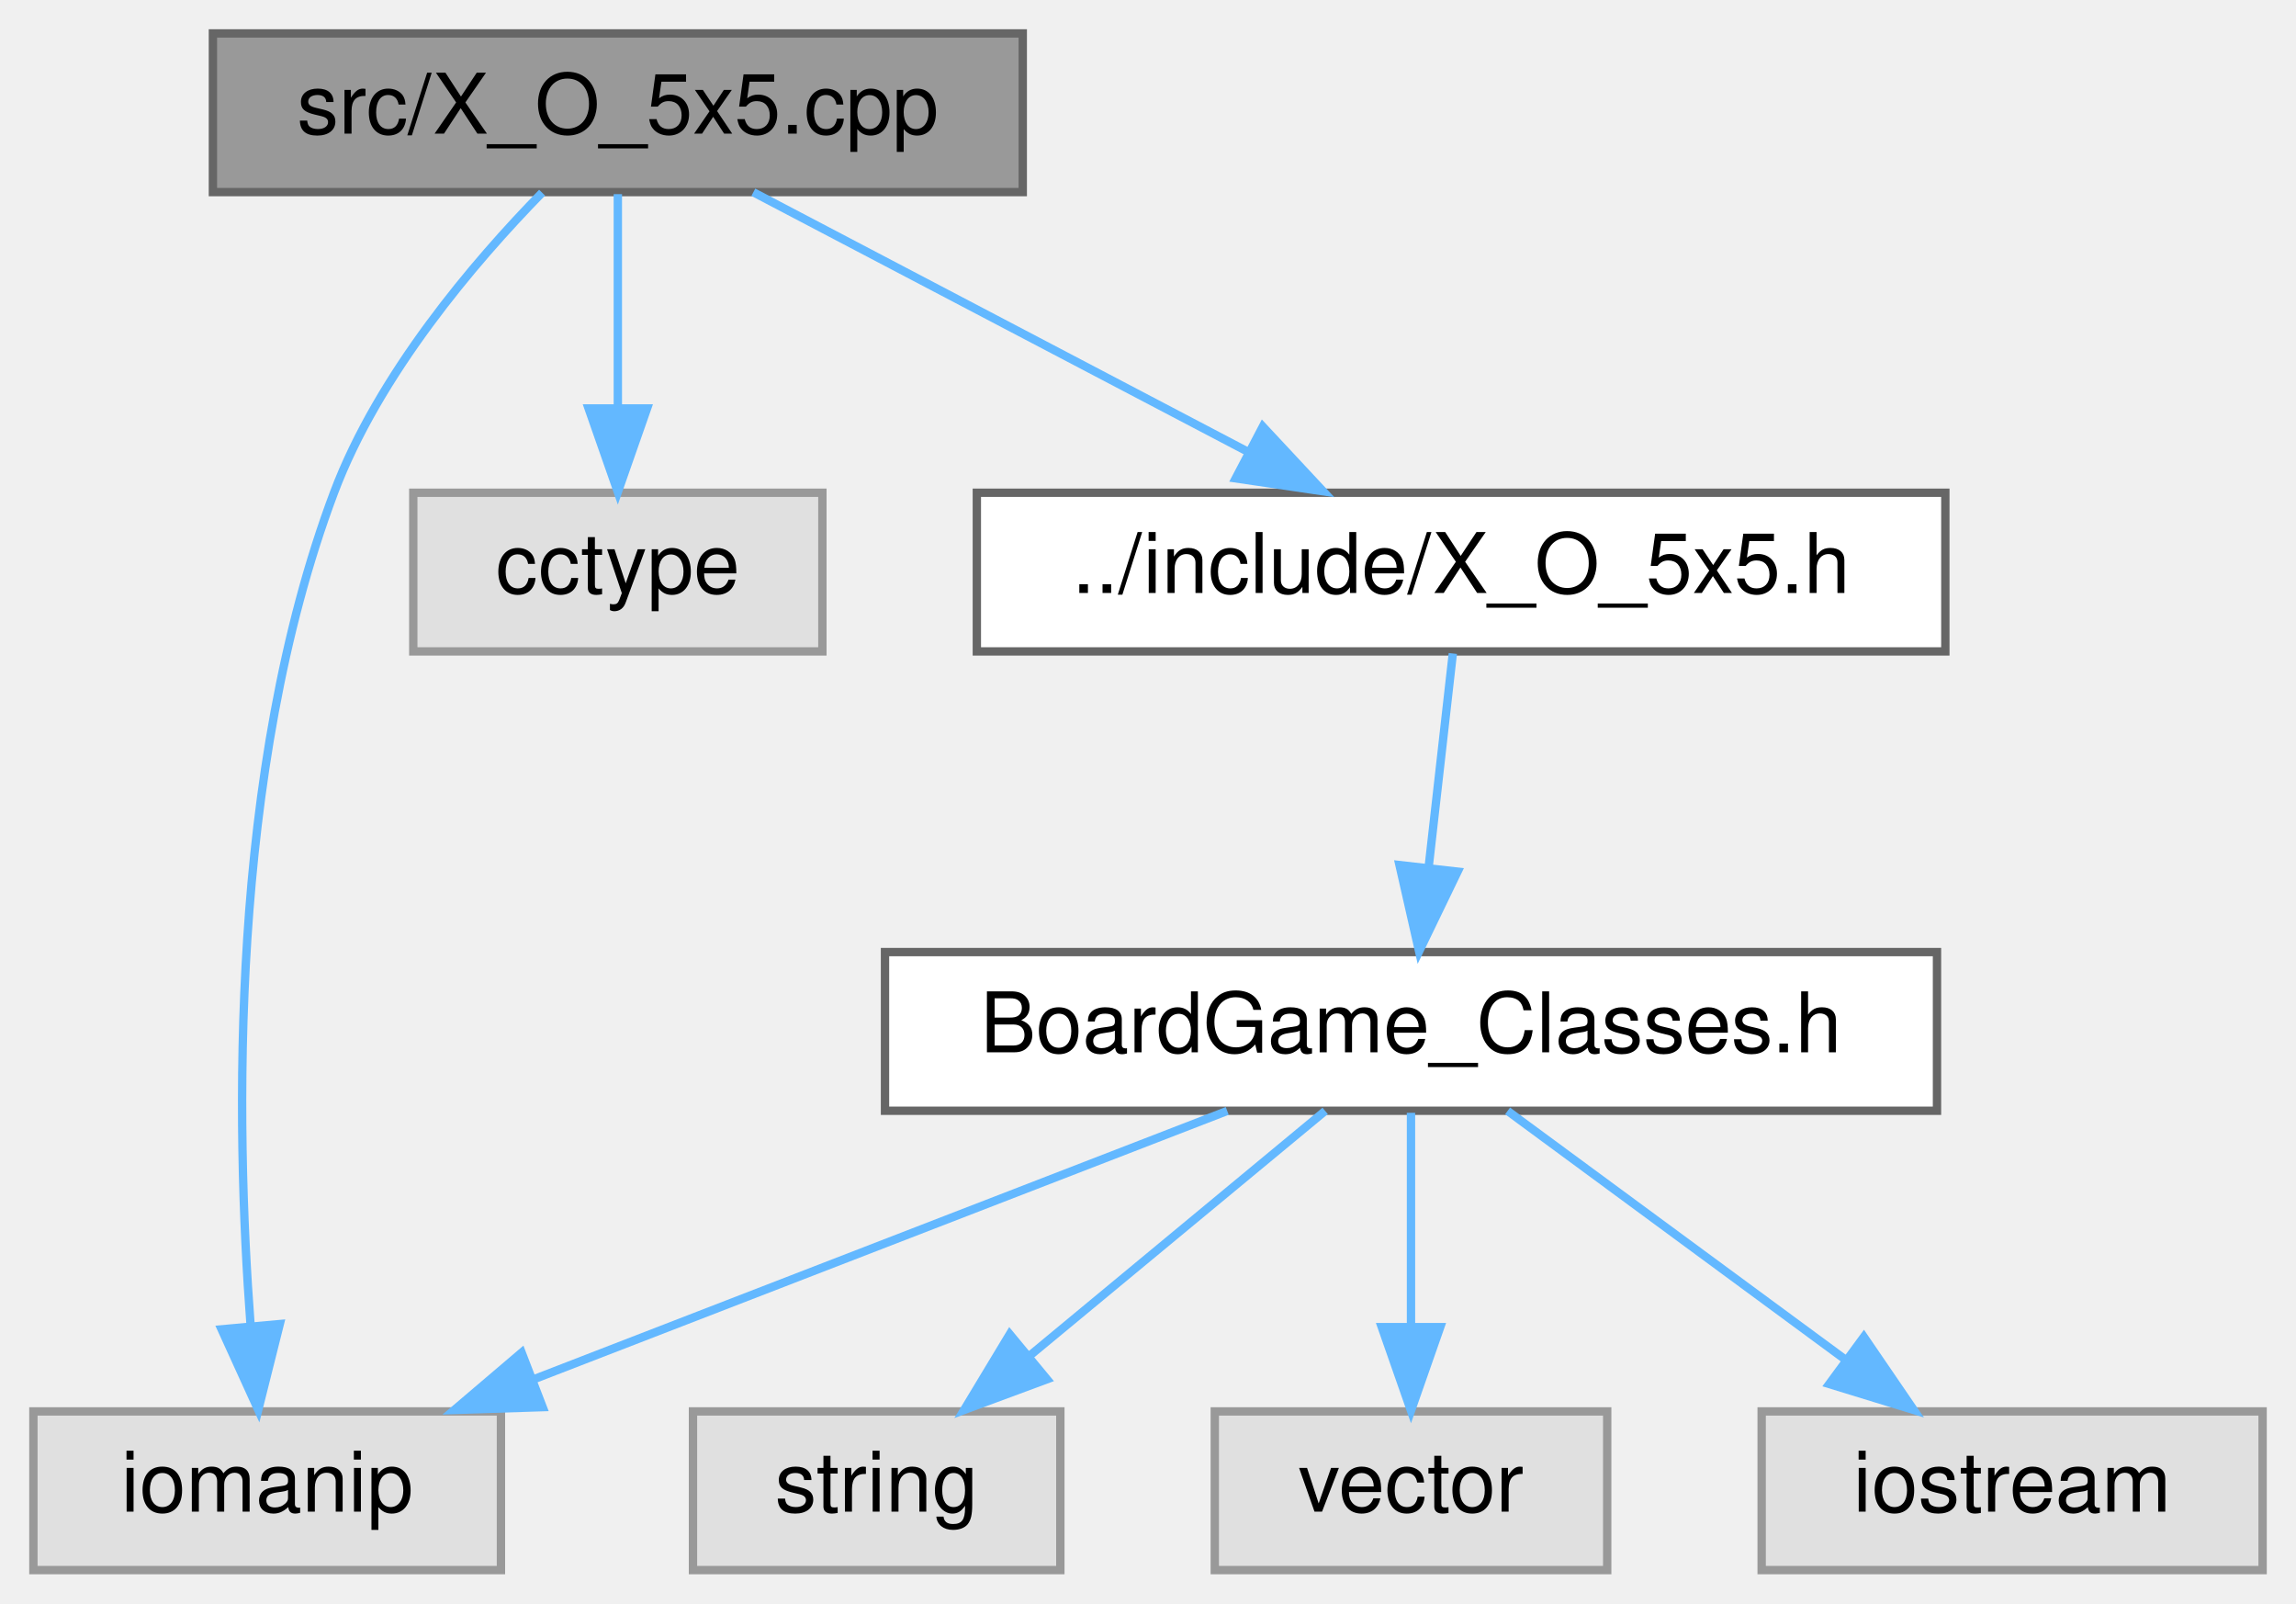
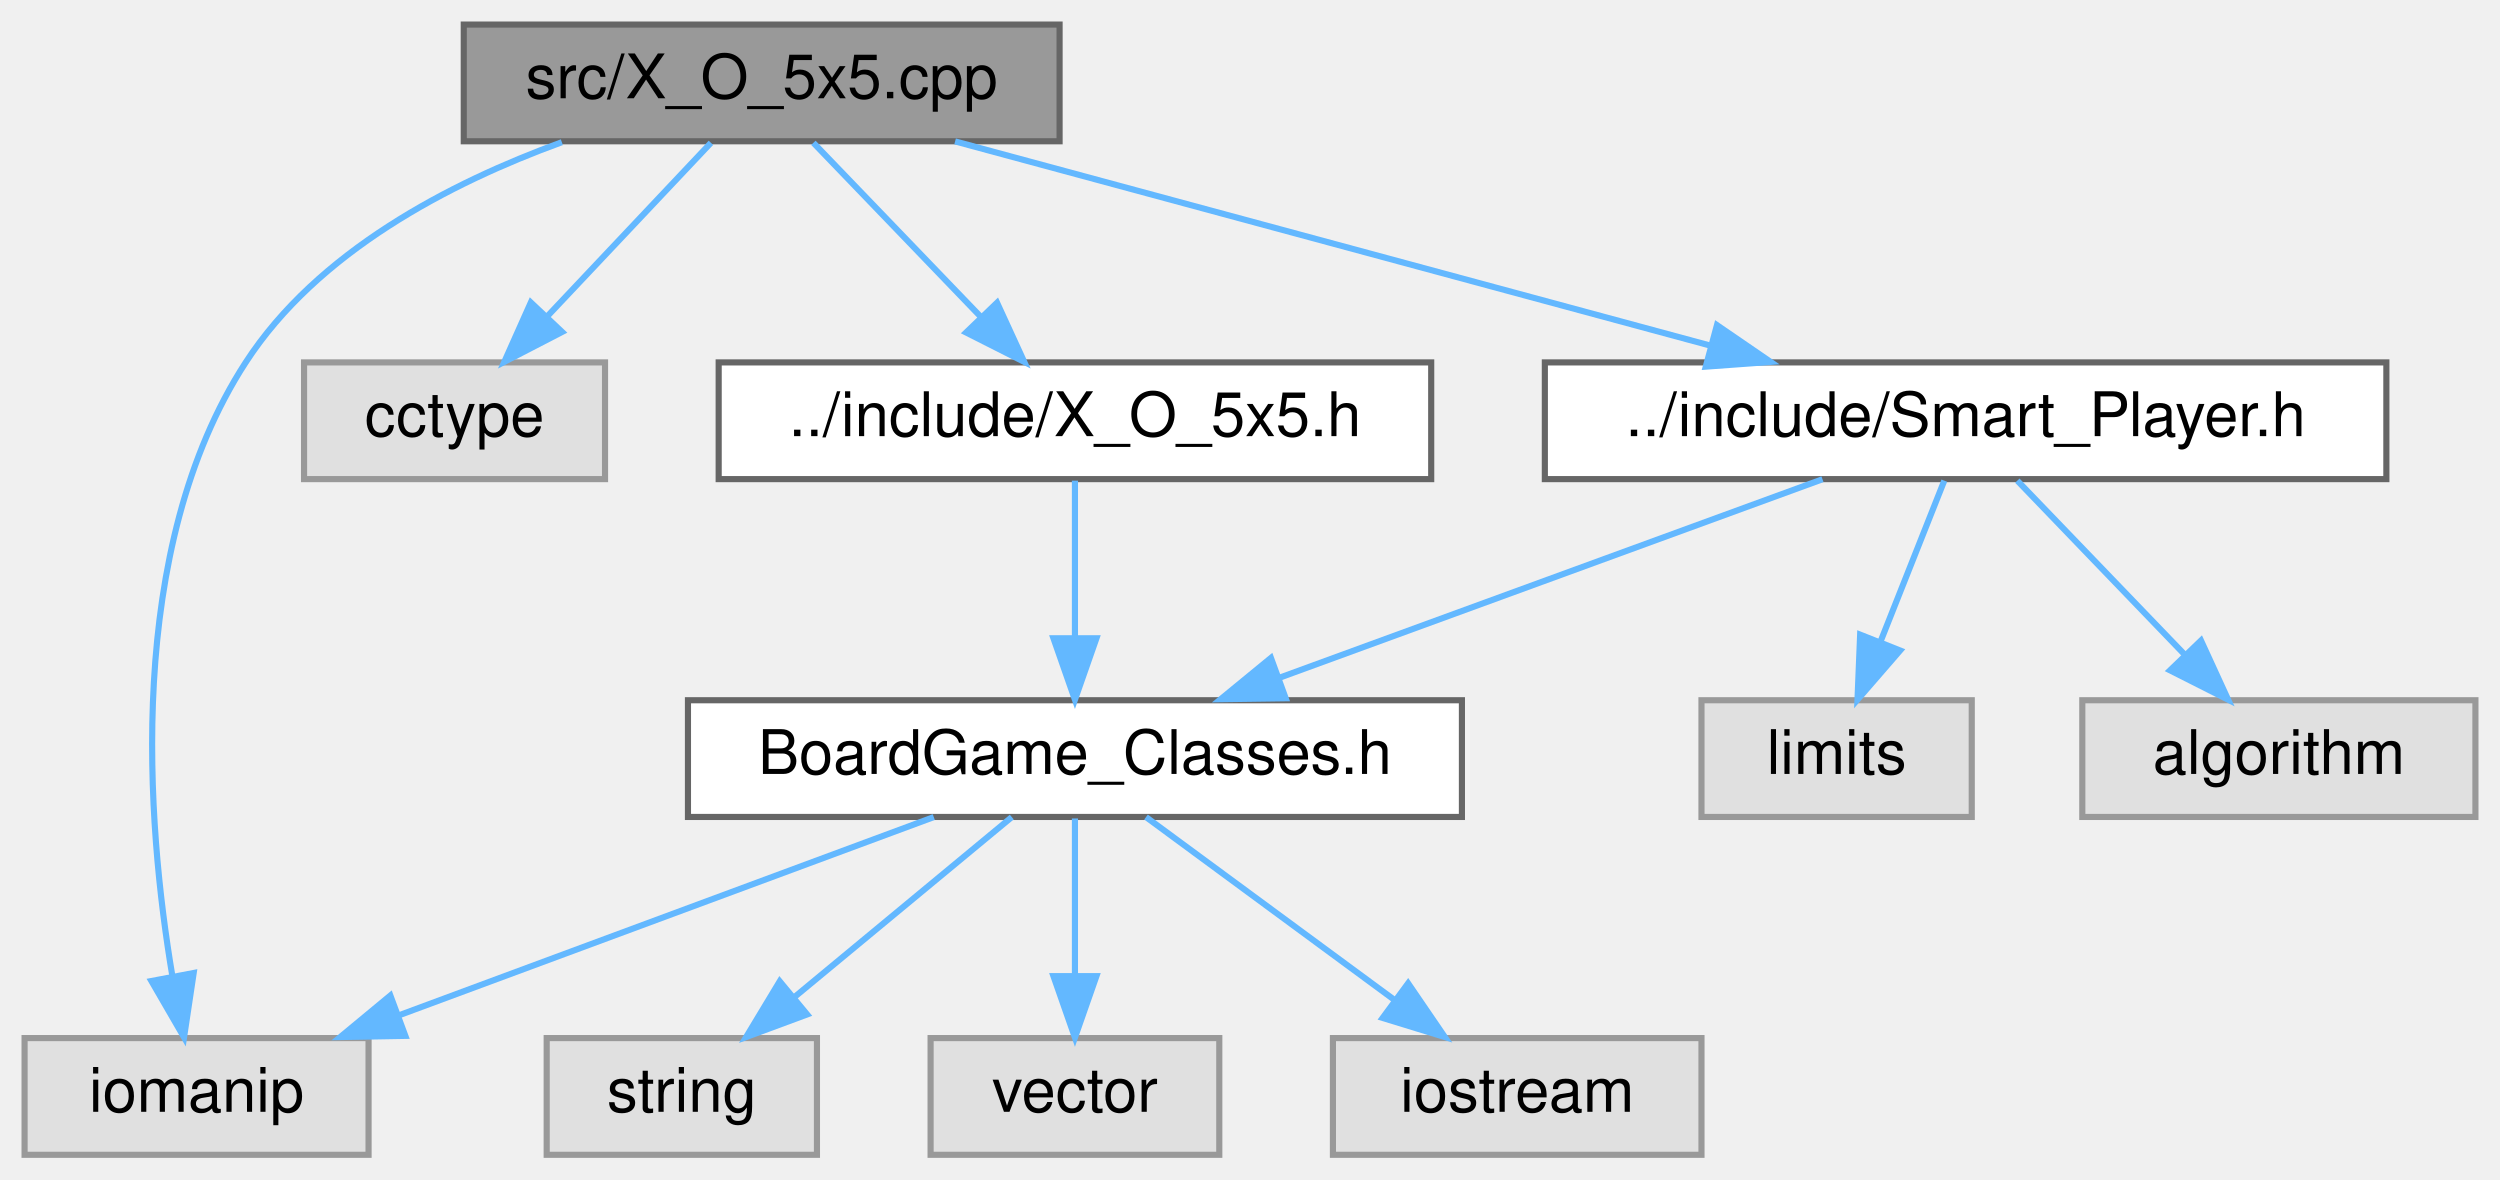
- <svg xmlns="http://www.w3.org/2000/svg" xmlns:xlink="http://www.w3.org/1999/xlink" width="275pt" height="192pt" viewBox="0.00 0.00 275.00 192.00">
+ <svg xmlns="http://www.w3.org/2000/svg" xmlns:xlink="http://www.w3.org/1999/xlink" width="407pt" height="192pt" viewBox="0.00 0.00 407.00 192.00">
  <g id="graph0" class="graph" transform="scale(1 1) rotate(0) translate(4 188)">
    <g id="Node000001" class="node">
      <g id="a_Node000001">
        <a xlink:title=" ">
-           <polygon fill="#999999" stroke="#666666" points="118.5,-184 21.5,-184 21.5,-165 118.5,-165 118.5,-184" />
-           <text text-anchor="middle" x="70" y="-172" font-family="Helvetica,sans-Serif" font-size="10.00">src/X_O_5x5.cpp</text>
+           <polygon fill="#999999" stroke="#666666" points="168.5,-184 71.5,-184 71.5,-165 168.5,-165 168.5,-184" />
+           <text text-anchor="middle" x="120" y="-172" font-family="Helvetica,sans-Serif" font-size="10.00">src/X_O_5x5.cpp</text>
        </a>
      </g>
    </g>
    <g id="Node000002" class="node">
      <g id="a_Node000002">
        <a xlink:title=" ">
          <polygon fill="#e0e0e0" stroke="#999999" points="56,-19 0,-19 0,0 56,0 56,-19" />
          <text text-anchor="middle" x="28" y="-7" font-family="Helvetica,sans-Serif" font-size="10.00">iomanip</text>
        </a>
      </g>
    </g>
    <g id="edge1_Node000001_Node000002" class="edge">
      <g id="a_edge1_Node000001_Node000002">
        <a xlink:title=" ">
-           <path fill="none" stroke="#63b8ff" d="M60.93,-164.93C52.8,-156.61 41.34,-143.2 36,-129 23.46,-95.66 24.2,-53.36 26.01,-29.37" />
-           <polygon fill="#63b8ff" stroke="#63b8ff" points="29.51,-29.46 26.93,-19.19 22.54,-28.83 29.51,-29.46" />
+           <path fill="none" stroke="#63b8ff" d="M87.47,-164.85C69.16,-158.19 47.68,-147 36,-129 16.24,-98.55 19.88,-53.94 24.07,-29.05" />
+           <polygon fill="#63b8ff" stroke="#63b8ff" points="27.53,-29.6 25.96,-19.12 20.65,-28.29 27.53,-29.6" />
        </a>
      </g>
    </g>
    <g id="Node000003" class="node">
      <g id="a_Node000003">
        <a xlink:title=" ">
          <polygon fill="#e0e0e0" stroke="#999999" points="94.5,-129 45.5,-129 45.5,-110 94.5,-110 94.5,-129" />
          <text text-anchor="middle" x="70" y="-117" font-family="Helvetica,sans-Serif" font-size="10.00">cctype</text>
        </a>
      </g>
    </g>
    <g id="edge2_Node000001_Node000003" class="edge">
      <g id="a_edge2_Node000001_Node000003">
        <a xlink:title=" ">
-           <path fill="none" stroke="#63b8ff" d="M70,-164.75C70,-157.8 70,-147.85 70,-139.13" />
-           <polygon fill="#63b8ff" stroke="#63b8ff" points="73.5,-139.09 70,-129.09 66.5,-139.09 73.5,-139.09" />
+           <path fill="none" stroke="#63b8ff" d="M111.74,-164.75C104.54,-157.11 93.89,-145.82 85.15,-136.56" />
+           <polygon fill="#63b8ff" stroke="#63b8ff" points="87.51,-133.96 78.1,-129.09 82.42,-138.76 87.51,-133.96" />
        </a>
      </g>
    </g>
    <g id="Node000004" class="node">
      <g id="a_Node000004">
        <a xlink:href="X__O__5x5_8h.html" target="_top" xlink:title=" ">
          <polygon fill="white" stroke="#666666" points="229,-129 113,-129 113,-110 229,-110 229,-129" />
          <text text-anchor="middle" x="171" y="-117" font-family="Helvetica,sans-Serif" font-size="10.00">../include/X_O_5x5.h</text>
        </a>
      </g>
    </g>
    <g id="edge3_Node000001_Node000004" class="edge">
      <g id="a_edge3_Node000001_Node000004">
        <a xlink:title=" ">
-           <path fill="none" stroke="#63b8ff" d="M86.23,-164.98C102.18,-156.61 126.78,-143.7 145.38,-133.95" />
-           <polygon fill="#63b8ff" stroke="#63b8ff" points="147.25,-136.92 154.48,-129.17 144,-130.72 147.25,-136.92" />
+           <path fill="none" stroke="#63b8ff" d="M128.42,-164.75C135.77,-157.11 146.63,-145.82 155.54,-136.56" />
+           <polygon fill="#63b8ff" stroke="#63b8ff" points="158.32,-138.72 162.74,-129.09 153.28,-133.87 158.32,-138.72" />
+         </a>
+       </g>
+     </g>
+     <g id="Node000009" class="node">
+       <g id="a_Node000009">
+         <a xlink:href="Smart__Player_8h.html" target="_top" xlink:title=" ">
+           <polygon fill="white" stroke="#666666" points="384.5,-129 247.5,-129 247.5,-110 384.5,-110 384.5,-129" />
+           <text text-anchor="middle" x="316" y="-117" font-family="Helvetica,sans-Serif" font-size="10.00">../include/Smart_Player.h</text>
+         </a>
+       </g>
+     </g>
+     <g id="edge9_Node000001_Node000009" class="edge">
+       <g id="a_edge9_Node000001_Node000009">
+         <a xlink:title=" ">
+           <path fill="none" stroke="#63b8ff" d="M151.49,-164.98C184.82,-155.97 237.6,-141.7 274.35,-131.76" />
+           <polygon fill="#63b8ff" stroke="#63b8ff" points="275.52,-135.07 284.26,-129.08 273.7,-128.31 275.52,-135.07" />
        </a>
      </g>
    </g>
    <g id="Node000005" class="node">
      <g id="a_Node000005">
        <a xlink:href="BoardGame__Classes_8h.html" target="_top" xlink:title=" ">
-           <polygon fill="white" stroke="#666666" points="228,-74 102,-74 102,-55 228,-55 228,-74" />
-           <text text-anchor="middle" x="165" y="-62" font-family="Helvetica,sans-Serif" font-size="10.00">BoardGame_Classes.h</text>
+           <polygon fill="white" stroke="#666666" points="234,-74 108,-74 108,-55 234,-55 234,-74" />
+           <text text-anchor="middle" x="171" y="-62" font-family="Helvetica,sans-Serif" font-size="10.00">BoardGame_Classes.h</text>
        </a>
      </g>
    </g>
    <g id="edge4_Node000004_Node000005" class="edge">
      <g id="a_edge4_Node000004_Node000005">
        <a xlink:title=" ">
-           <path fill="none" stroke="#63b8ff" d="M170.01,-109.75C169.22,-102.8 168.1,-92.85 167.11,-84.13" />
-           <polygon fill="#63b8ff" stroke="#63b8ff" points="170.58,-83.63 165.97,-74.09 163.62,-84.42 170.58,-83.63" />
+           <path fill="none" stroke="#63b8ff" d="M171,-109.75C171,-102.8 171,-92.85 171,-84.13" />
+           <polygon fill="#63b8ff" stroke="#63b8ff" points="174.5,-84.09 171,-74.09 167.5,-84.09 174.5,-84.09" />
        </a>
      </g>
    </g>
    <g id="edge8_Node000005_Node000002" class="edge">
      <g id="a_edge8_Node000005_Node000002">
        <a xlink:title=" ">
-           <path fill="none" stroke="#63b8ff" d="M142.99,-54.98C120.55,-46.3 85.52,-32.75 60.01,-22.88" />
-           <polygon fill="#63b8ff" stroke="#63b8ff" points="61,-19.51 50.41,-19.17 58.48,-26.04 61,-19.51" />
+           <path fill="none" stroke="#63b8ff" d="M148.02,-54.98C124.5,-46.27 87.71,-32.63 61.06,-22.75" />
+           <polygon fill="#63b8ff" stroke="#63b8ff" points="61.99,-19.36 51.39,-19.17 59.55,-25.93 61.99,-19.36" />
        </a>
      </g>
    </g>
    <g id="Node000006" class="node">
      <g id="a_Node000006">
        <a xlink:title=" ">
-           <polygon fill="#e0e0e0" stroke="#999999" points="123,-19 79,-19 79,0 123,0 123,-19" />
-           <text text-anchor="middle" x="101" y="-7" font-family="Helvetica,sans-Serif" font-size="10.00">string</text>
+           <polygon fill="#e0e0e0" stroke="#999999" points="129,-19 85,-19 85,0 129,0 129,-19" />
+           <text text-anchor="middle" x="107" y="-7" font-family="Helvetica,sans-Serif" font-size="10.00">string</text>
        </a>
      </g>
    </g>
    <g id="edge5_Node000005_Node000006" class="edge">
      <g id="a_edge5_Node000005_Node000006">
        <a xlink:title=" ">
-           <path fill="none" stroke="#63b8ff" d="M154.72,-54.98C145.16,-47.07 130.72,-35.11 119.22,-25.58" />
-           <polygon fill="#63b8ff" stroke="#63b8ff" points="121.4,-22.85 111.47,-19.17 116.94,-28.24 121.4,-22.85" />
+           <path fill="none" stroke="#63b8ff" d="M160.72,-54.98C151.16,-47.07 136.72,-35.11 125.22,-25.58" />
+           <polygon fill="#63b8ff" stroke="#63b8ff" points="127.4,-22.85 117.47,-19.17 122.94,-28.24 127.4,-22.85" />
        </a>
      </g>
    </g>
    <g id="Node000007" class="node">
      <g id="a_Node000007">
        <a xlink:title=" ">
-           <polygon fill="#e0e0e0" stroke="#999999" points="188.5,-19 141.5,-19 141.5,0 188.5,0 188.5,-19" />
-           <text text-anchor="middle" x="165" y="-7" font-family="Helvetica,sans-Serif" font-size="10.00">vector</text>
+           <polygon fill="#e0e0e0" stroke="#999999" points="194.5,-19 147.5,-19 147.5,0 194.5,0 194.5,-19" />
+           <text text-anchor="middle" x="171" y="-7" font-family="Helvetica,sans-Serif" font-size="10.00">vector</text>
        </a>
      </g>
    </g>
    <g id="edge6_Node000005_Node000007" class="edge">
      <g id="a_edge6_Node000005_Node000007">
        <a xlink:title=" ">
-           <path fill="none" stroke="#63b8ff" d="M165,-54.75C165,-47.8 165,-37.85 165,-29.13" />
-           <polygon fill="#63b8ff" stroke="#63b8ff" points="168.5,-29.09 165,-19.09 161.5,-29.09 168.5,-29.09" />
+           <path fill="none" stroke="#63b8ff" d="M171,-54.75C171,-47.8 171,-37.85 171,-29.13" />
+           <polygon fill="#63b8ff" stroke="#63b8ff" points="174.5,-29.09 171,-19.09 167.5,-29.09 174.5,-29.09" />
        </a>
      </g>
    </g>
    <g id="Node000008" class="node">
      <g id="a_Node000008">
        <a xlink:title=" ">
-           <polygon fill="#e0e0e0" stroke="#999999" points="267,-19 207,-19 207,0 267,0 267,-19" />
-           <text text-anchor="middle" x="237" y="-7" font-family="Helvetica,sans-Serif" font-size="10.00">iostream</text>
+           <polygon fill="#e0e0e0" stroke="#999999" points="273,-19 213,-19 213,0 273,0 273,-19" />
+           <text text-anchor="middle" x="243" y="-7" font-family="Helvetica,sans-Serif" font-size="10.00">iostream</text>
        </a>
      </g>
    </g>
    <g id="edge7_Node000005_Node000008" class="edge">
      <g id="a_edge7_Node000005_Node000008">
        <a xlink:title=" ">
-           <path fill="none" stroke="#63b8ff" d="M176.57,-54.98C187.42,-47 203.88,-34.88 216.88,-25.31" />
-           <polygon fill="#63b8ff" stroke="#63b8ff" points="219.24,-27.92 225.22,-19.17 215.09,-22.28 219.24,-27.92" />
+           <path fill="none" stroke="#63b8ff" d="M182.57,-54.98C193.42,-47 209.88,-34.88 222.88,-25.31" />
+           <polygon fill="#63b8ff" stroke="#63b8ff" points="225.24,-27.92 231.22,-19.17 221.09,-22.28 225.24,-27.92" />
+         </a>
+       </g>
+     </g>
+     <g id="edge10_Node000009_Node000005" class="edge">
+       <g id="a_edge10_Node000009_Node000005">
+         <a xlink:title=" ">
+           <path fill="none" stroke="#63b8ff" d="M292.7,-109.98C268.75,-101.23 231.22,-87.51 204.17,-77.62" />
+           <polygon fill="#63b8ff" stroke="#63b8ff" points="205.31,-74.32 194.72,-74.17 202.91,-80.89 205.31,-74.32" />
+         </a>
+       </g>
+     </g>
+     <g id="Node000010" class="node">
+       <g id="a_Node000010">
+         <a xlink:title=" ">
+           <polygon fill="#e0e0e0" stroke="#999999" points="317,-74 273,-74 273,-55 317,-55 317,-74" />
+           <text text-anchor="middle" x="295" y="-62" font-family="Helvetica,sans-Serif" font-size="10.00">limits</text>
+         </a>
+       </g>
+     </g>
+     <g id="edge11_Node000009_Node000010" class="edge">
+       <g id="a_edge11_Node000009_Node000010">
+         <a xlink:title=" ">
+           <path fill="none" stroke="#63b8ff" d="M312.53,-109.75C309.72,-102.65 305.66,-92.4 302.15,-83.56" />
+           <polygon fill="#63b8ff" stroke="#63b8ff" points="305.34,-82.1 298.4,-74.09 298.83,-84.68 305.34,-82.1" />
+         </a>
+       </g>
+     </g>
+     <g id="Node000011" class="node">
+       <g id="a_Node000011">
+         <a xlink:title=" ">
+           <polygon fill="#e0e0e0" stroke="#999999" points="399,-74 335,-74 335,-55 399,-55 399,-74" />
+           <text text-anchor="middle" x="367" y="-62" font-family="Helvetica,sans-Serif" font-size="10.00">algorithm</text>
+         </a>
+       </g>
+     </g>
+     <g id="edge12_Node000009_Node000011" class="edge">
+       <g id="a_edge12_Node000009_Node000011">
+         <a xlink:title=" ">
+           <path fill="none" stroke="#63b8ff" d="M324.42,-109.75C331.77,-102.11 342.63,-90.82 351.54,-81.56" />
+           <polygon fill="#63b8ff" stroke="#63b8ff" points="354.32,-83.72 358.74,-74.09 349.28,-78.87 354.32,-83.72" />
        </a>
      </g>
    </g>
  </g>
</svg>
